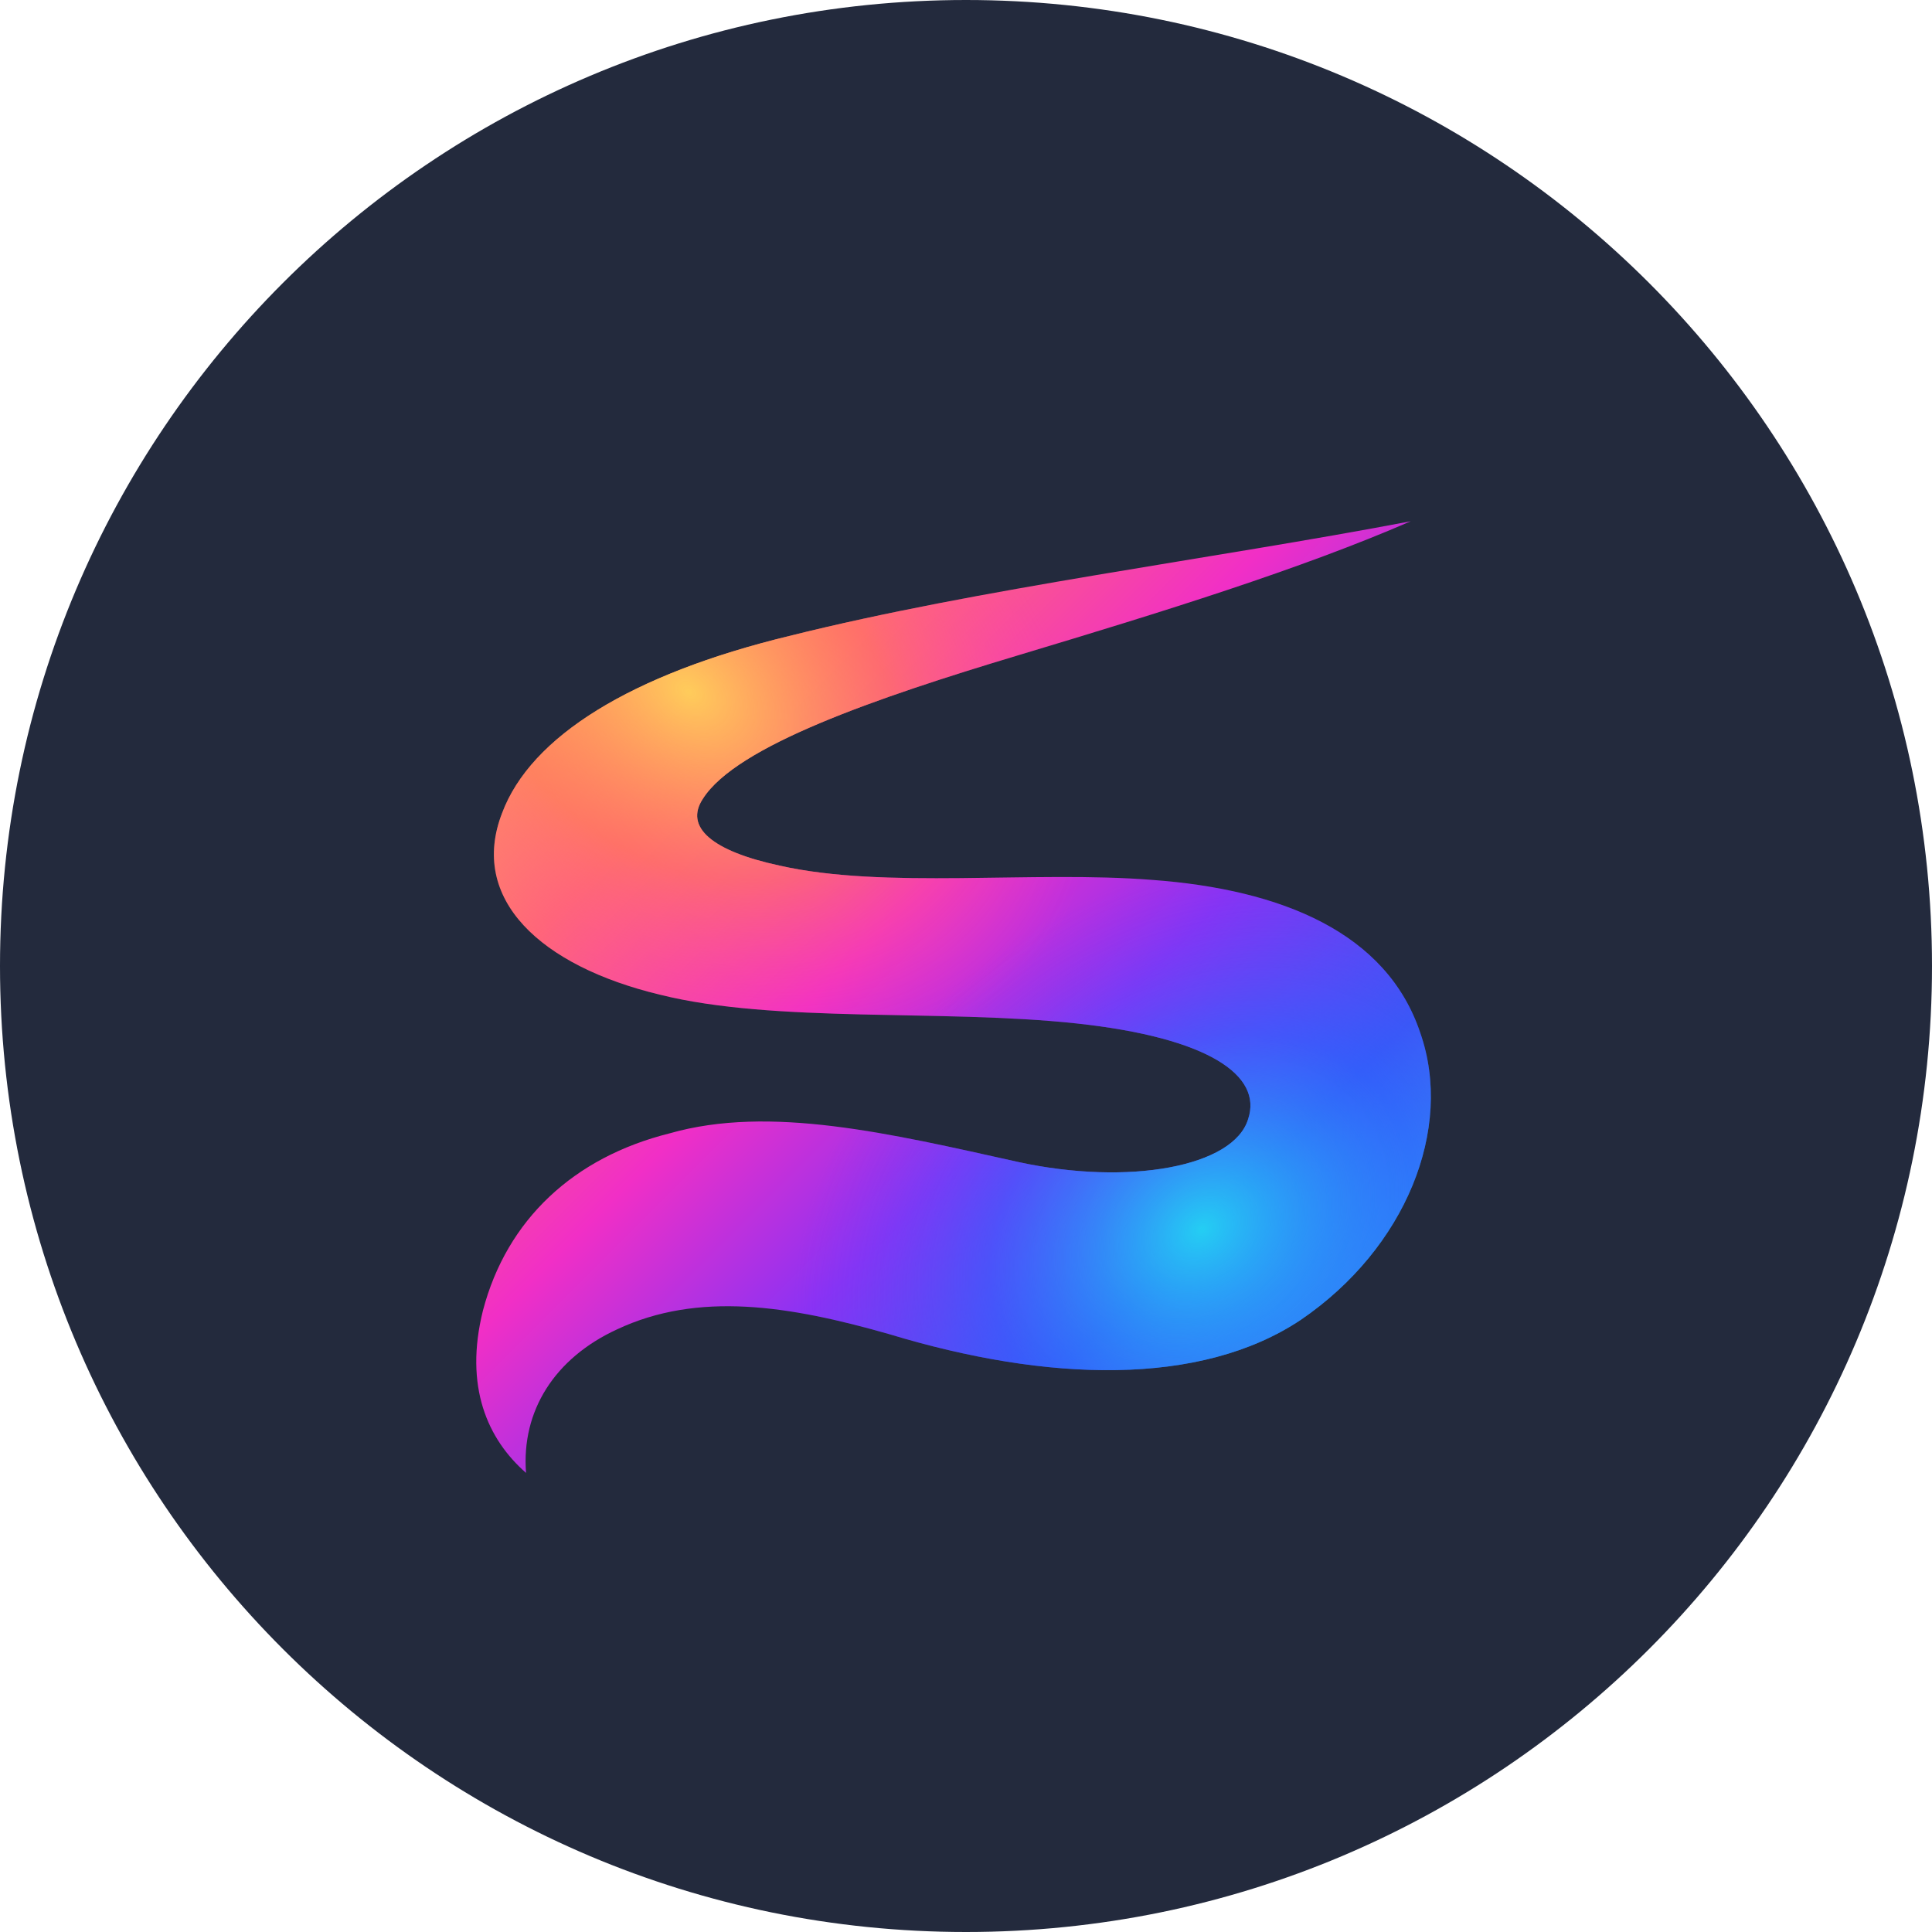
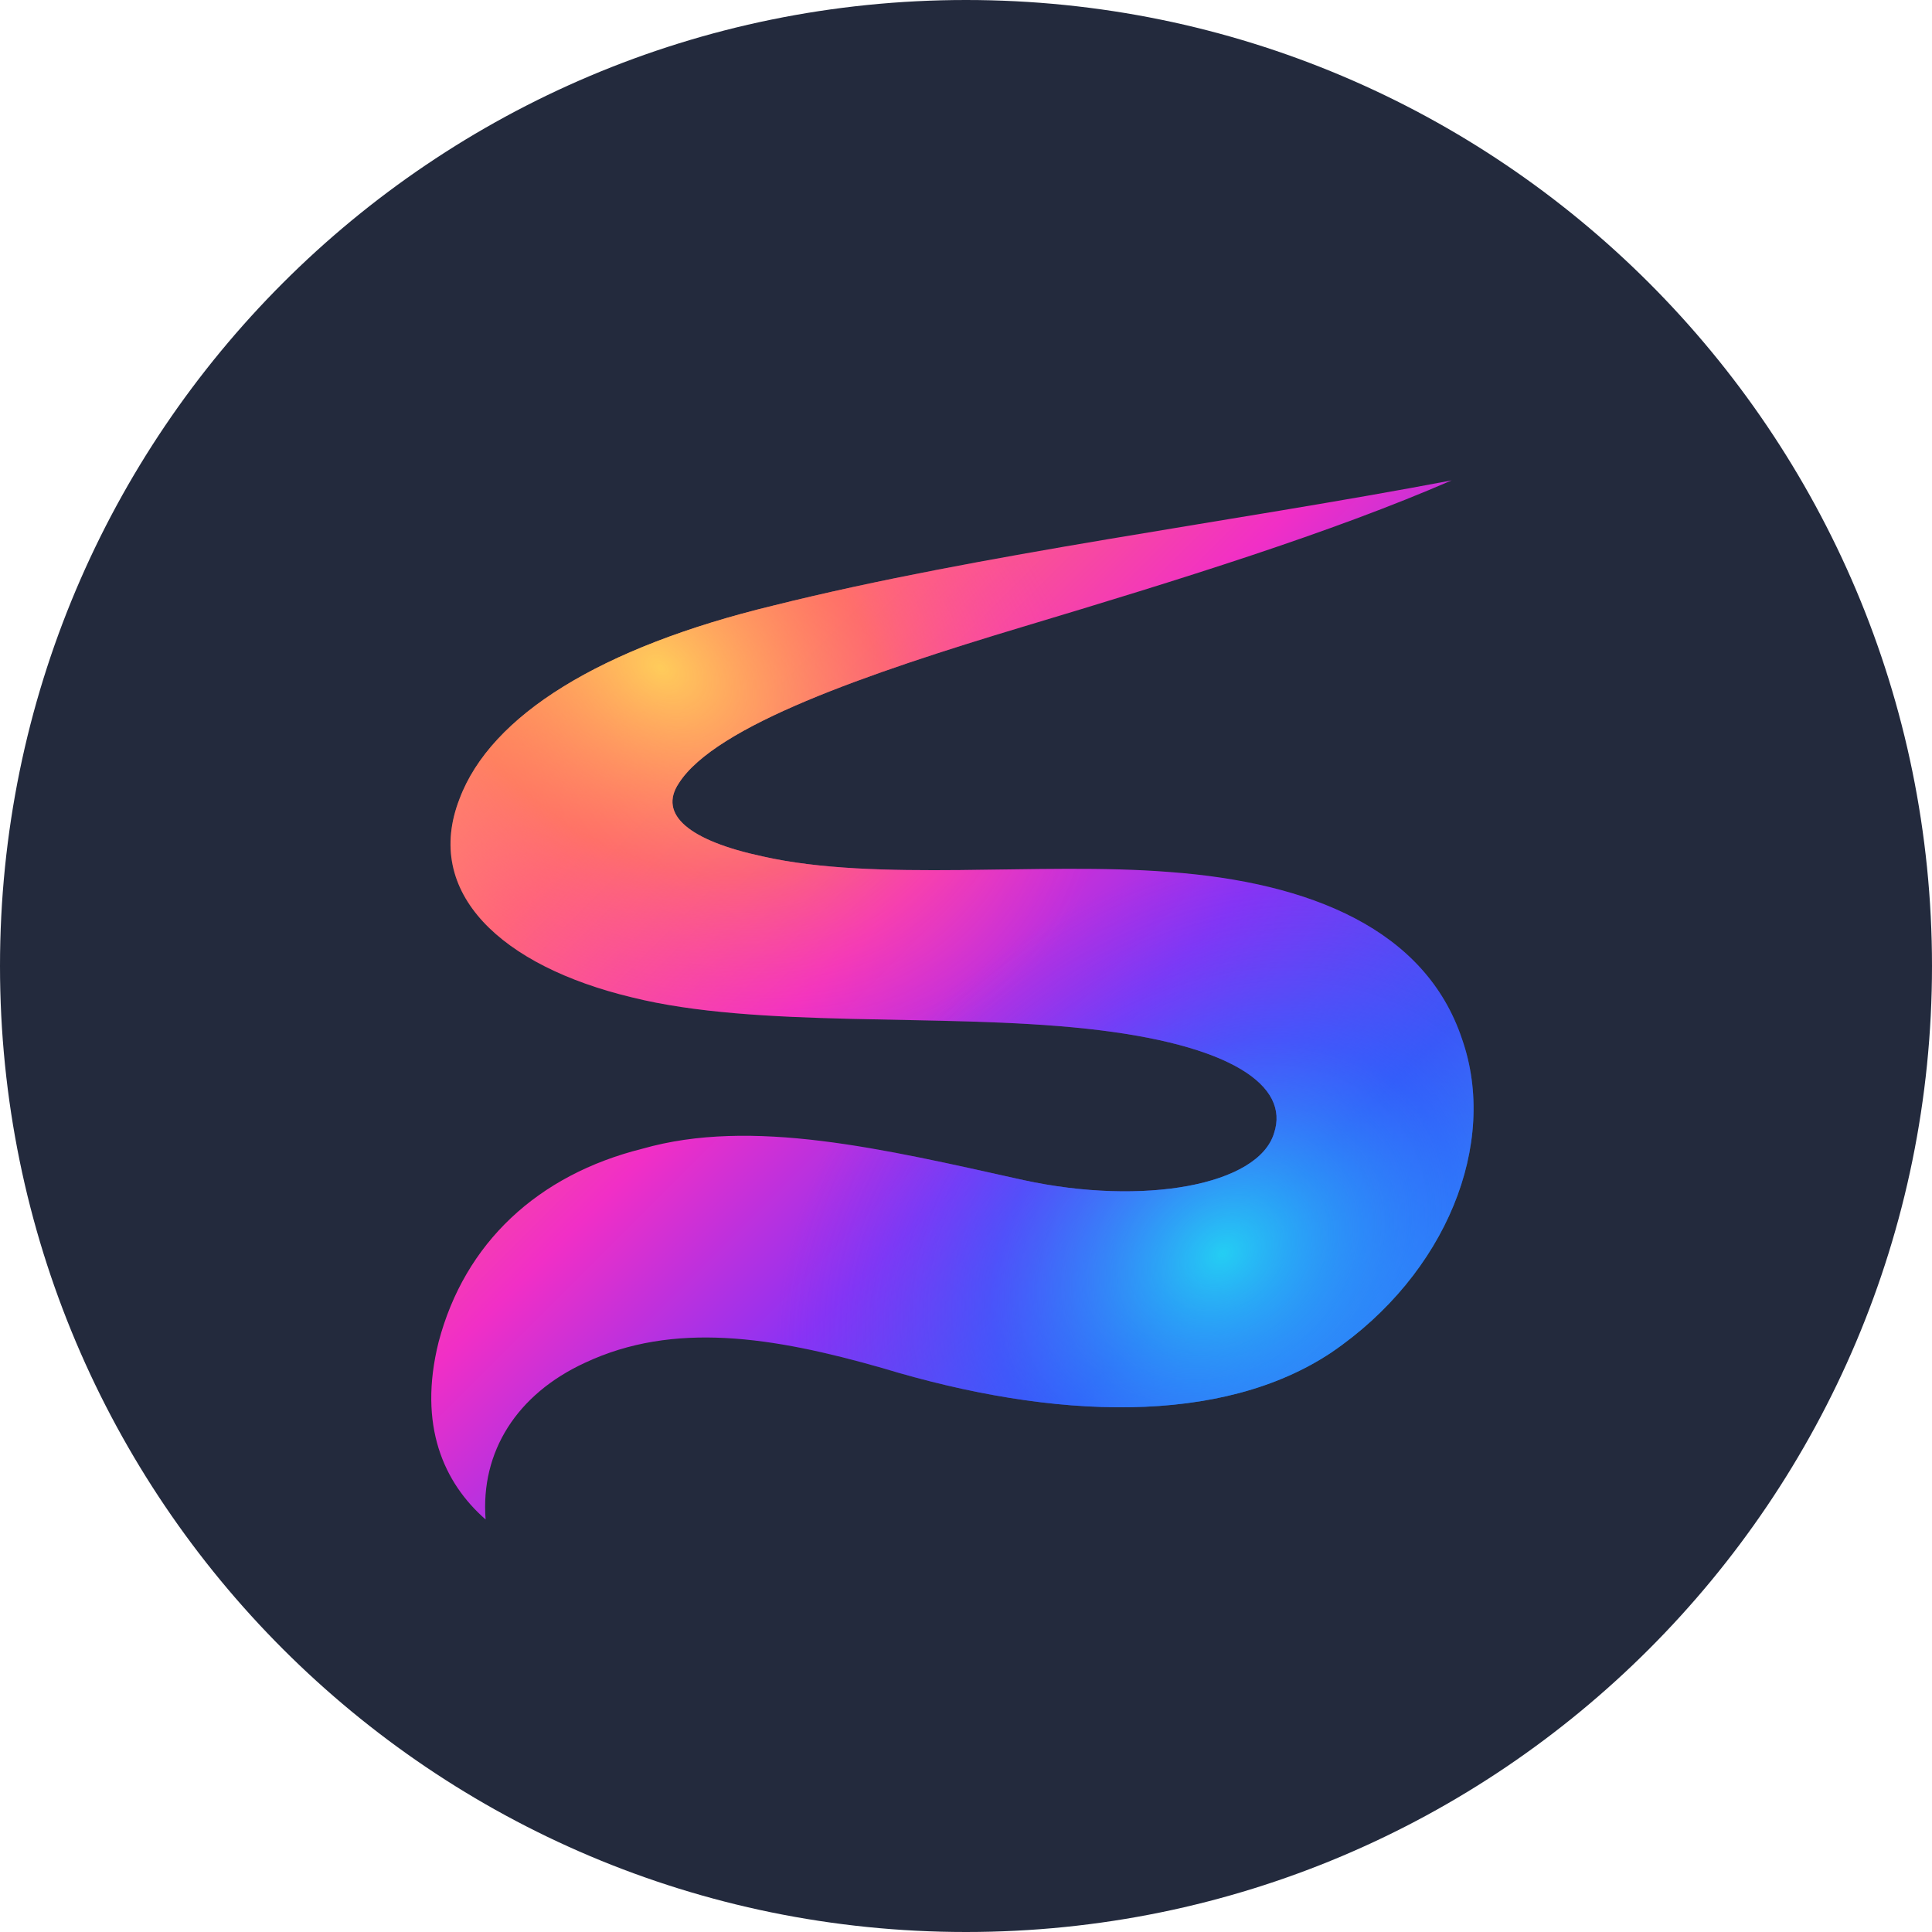
- <svg xmlns="http://www.w3.org/2000/svg" width="256" height="256" viewBox="-74 -74 404 404">
+ <svg xmlns="http://www.w3.org/2000/svg" width="256" height="256" viewBox="-57 -57 370 370">
  <defs>
    <linearGradient id="sGradient" x1="38" y1="38" x2="218" y2="218" gradientUnits="userSpaceOnUse">
      <stop offset="0" stop-color="#FFC247" />
      <stop offset=".23" stop-color="#FF6A72" />
      <stop offset=".43" stop-color="#F12FC6" />
      <stop offset=".61" stop-color="#8A32F4" />
      <stop offset=".79" stop-color="#3458F5" />
      <stop offset="1" stop-color="#20C7F4" />
    </linearGradient>
    <radialGradient id="warmGlow" cx="0" cy="0" r="1" gradientUnits="userSpaceOnUse" gradientTransform="translate(70 71) rotate(35) scale(92 67)">
      <stop stop-color="#FFD05A" stop-opacity=".95" />
      <stop offset=".52" stop-color="#FF775F" stop-opacity=".55" />
      <stop offset="1" stop-color="#FF3ABF" stop-opacity="0" />
    </radialGradient>
    <radialGradient id="coolGlow" cx="0" cy="0" r="1" gradientUnits="userSpaceOnUse" gradientTransform="translate(177 183) rotate(-35) scale(91 72)">
      <stop stop-color="#23D8F3" stop-opacity=".92" />
      <stop offset=".52" stop-color="#3263FF" stop-opacity=".5" />
      <stop offset="1" stop-color="#7438F4" stop-opacity="0" />
    </radialGradient>
    <clipPath id="sClip">
      <path d="M221 35         C179 43 131 49 91 59         C58 67 37 80 31 96         C24 114 39 128 64 134         C88 140 123 137 151 140         C179 143 190 151 187 160         C184 170 162 174 139 169         C112 163 87 157 66 163         C46 168 32 181 27 200         C23 216 28 227 36 234         C35 221 42 210 55 204         C72 196 91 199 112 205         C145 215 177 216 198 202         C220 187 230 162 223 142         C216 121 194 112 167 110         C142 108 111 112 89 107         C75 104 69 99 73 93         C80 82 109 72 139 63         C169 54 198 45 221 35 Z" />
    </clipPath>
  </defs>
-   <circle cx="128" cy="128" r="202" fill="#232a3d" />
+   <circle cx="128" cy="128" r="185" fill="#232a3d" />
  <g clip-path="url(#sClip)">
    <rect width="256" height="256" fill="url(#sGradient)" />
    <rect width="256" height="256" fill="url(#warmGlow)" />
    <rect width="256" height="256" fill="url(#coolGlow)" />
  </g>
</svg>
